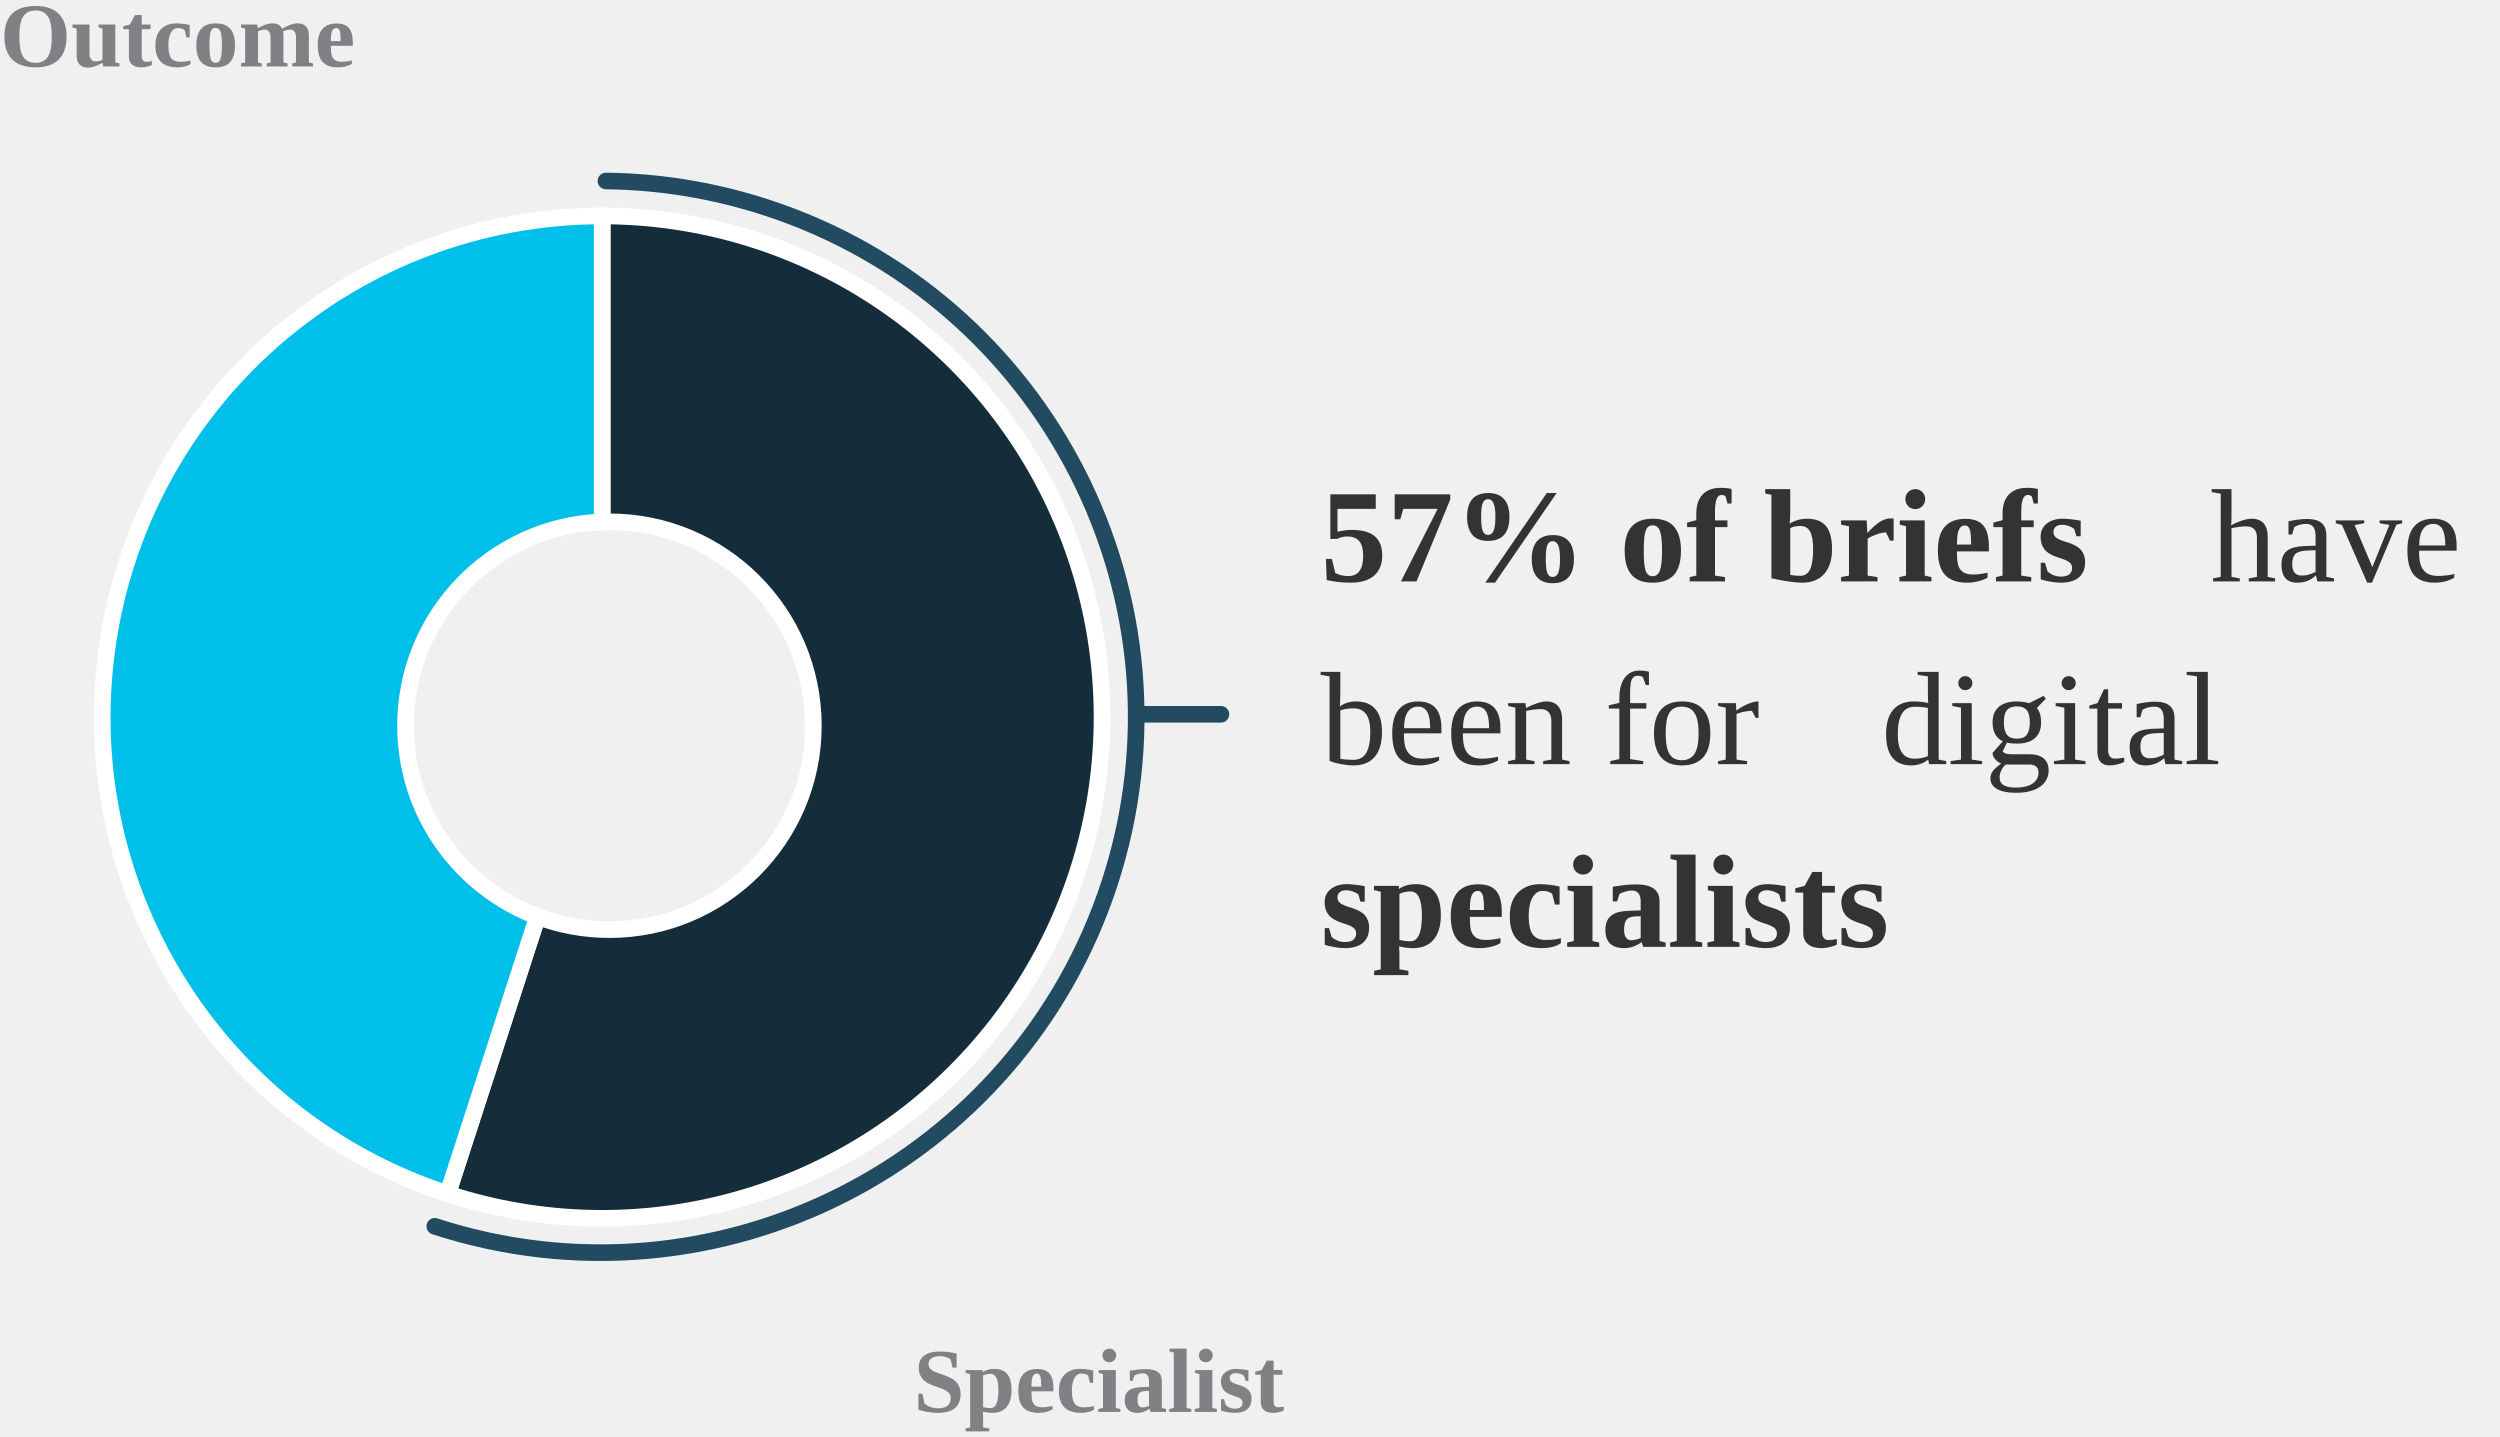
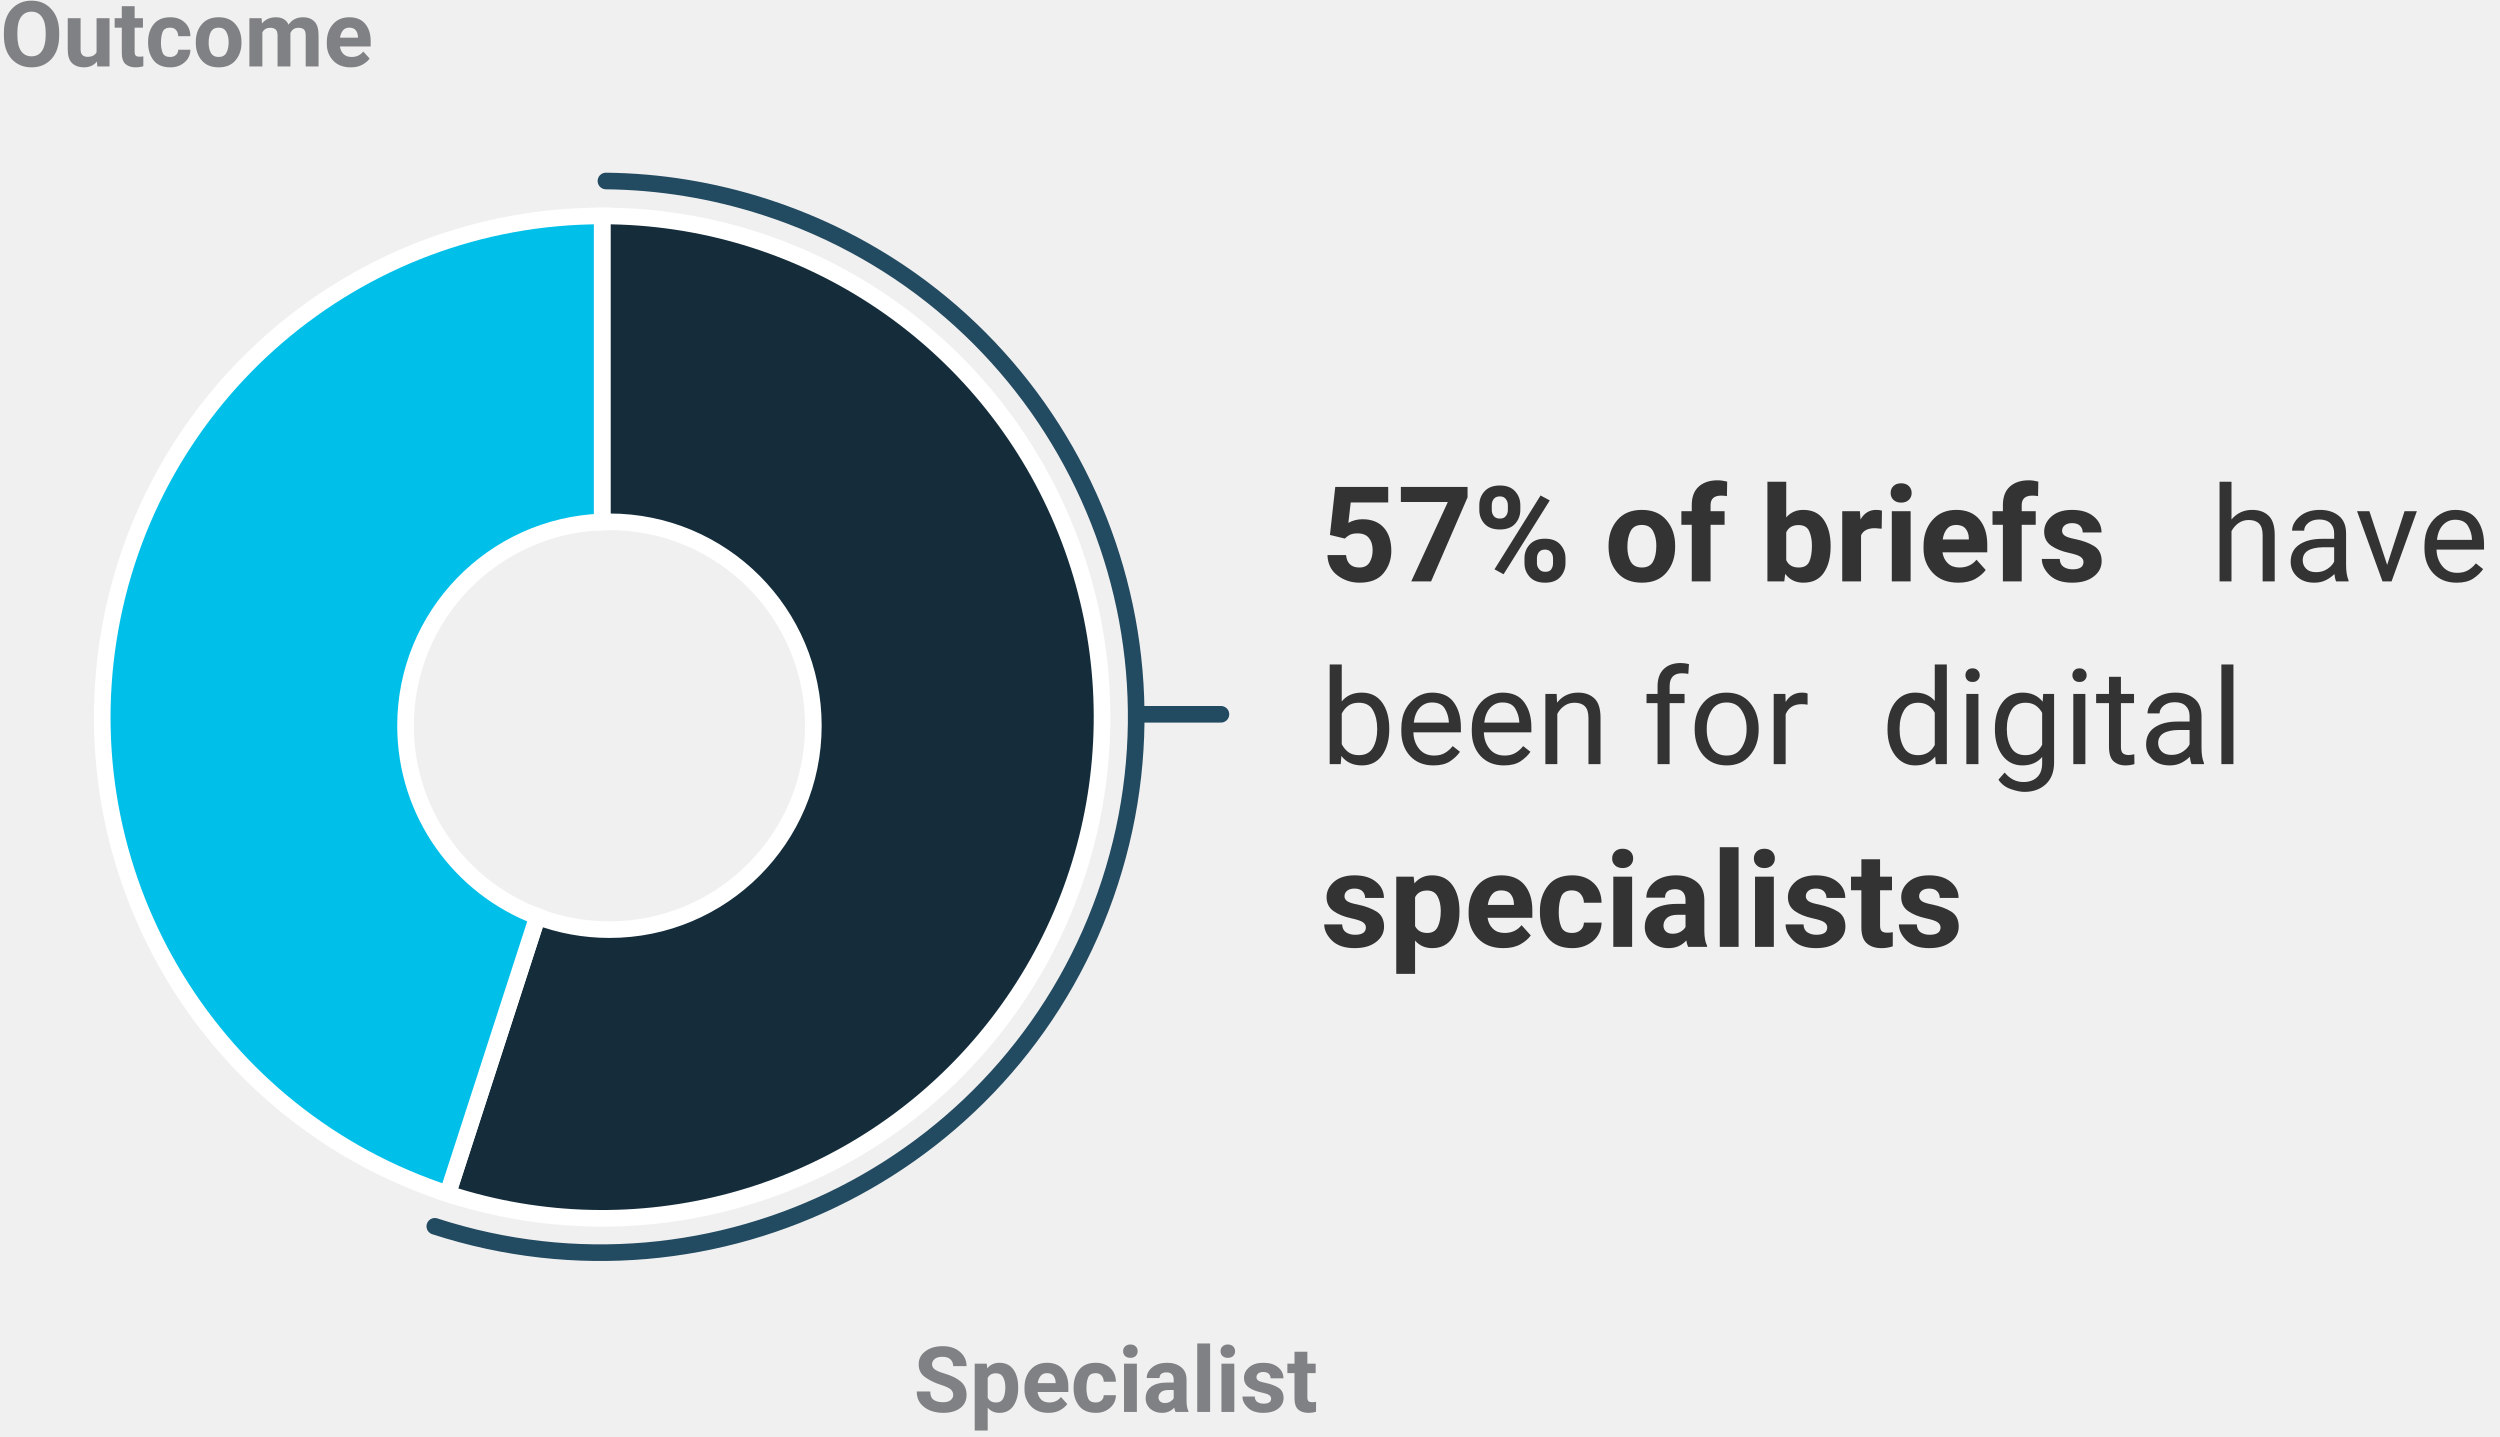
- <svg xmlns="http://www.w3.org/2000/svg" width="301px" height="173px" viewBox="0 0 301 173" version="1.1">
+ <svg xmlns="http://www.w3.org/2000/svg" font-family="-apple-system, BlinkMacSystemFont, &quot;Segoe UI&quot;, Roboto, Helvetica, Arial, sans-serif, &quot;Apple Color Emoji&quot;, &quot;Segoe UI Emoji&quot;, &quot;Segoe UI Symbol&quot;" width="301px" height="173px" viewBox="0 0 301 173" version="1.1">
  <defs />
  <g id="DLO-data-report" stroke="none" stroke-width="1" fill="none" fill-rule="evenodd">
    <g id="August-monthly-report-greater-than-768px" transform="translate(-704, -1471)">
      <g id="57%-of-briefs-are-for-digital-specialists-copy" transform="translate(704, 1467)">
        <text id="57%-of-briefs-have-b-copy" font-size="16" font-weight="bold" line-spacing="22" fill="#333333">
          <tspan x="159" y="74">57% of briefs </tspan>
          <tspan x="266.125" y="74" font-weight="normal">have </tspan>
          <tspan x="159" y="96" font-weight="normal">been for</tspan>
          <tspan x="222.352" y="96"> </tspan>
          <tspan x="226.508" y="96" font-weight="normal">digital</tspan>
          <tspan x="271.766" y="96"> </tspan>
          <tspan x="159" y="118">specialists</tspan>
        </text>
        <text id="Outcome-Copy-3" font-size="11" font-weight="bold" fill="#808184">
          <tspan x="0" y="12">Outcome</tspan>
        </text>
        <text id="Specialist-Copy-2" font-size="11" font-weight="bold" fill="#808184">
          <tspan x="110" y="174">Specialist</tspan>
        </text>
        <path d="M137,90 L147,90" id="Line-Copy-15" stroke="#224A61" stroke-width="2" stroke-linecap="round" />
        <path d="M71.176,161.79 C106.798,161.79 135.676,132.913 135.676,97.29 C135.676,61.668 106.798,32.79 71.176,32.79 C64.455,32.79 57.973,33.818 51.881,35.726" id="Oval-21-Copy-2" stroke="#224A61" stroke-width="2" stroke-linecap="round" transform="translate(93.77839, 97.29015) rotate(18) translate(-93.77839, -97.29015) " />
        <path d="M72.5,66.841 L72.5,30 C96.27,30 117.813,44.027 127.482,65.799 C137.15,87.57 133.131,113.008 117.226,130.719 C101.321,148.429 76.509,155.095 53.902,147.731 L64.717,114.357 C67.41,115.372 70.329,115.928 73.377,115.928 C86.936,115.928 97.928,104.936 97.928,91.377 C97.928,77.818 86.936,66.826 73.377,66.826 C73.083,66.826 72.791,66.831 72.5,66.841 Z" id="Combined-Shape" stroke="#FFFFFF" stroke-width="2" fill="#152D3B" fill-rule="nonzero" />
        <path d="M64.717,114.357 L53.902,147.731 C25.746,138.559 8.425,110.219 13.056,80.902 C17.687,51.586 42.895,30 72.5,30 L72.5,66.841 C59.347,67.303 48.826,78.111 48.826,91.377 C48.826,101.888 55.431,110.856 64.717,114.357 Z" id="Combined-Shape" stroke="#FFFFFF" stroke-width="2" fill="#00BFE9" fill-rule="nonzero" />
      </g>
    </g>
  </g>
</svg>
